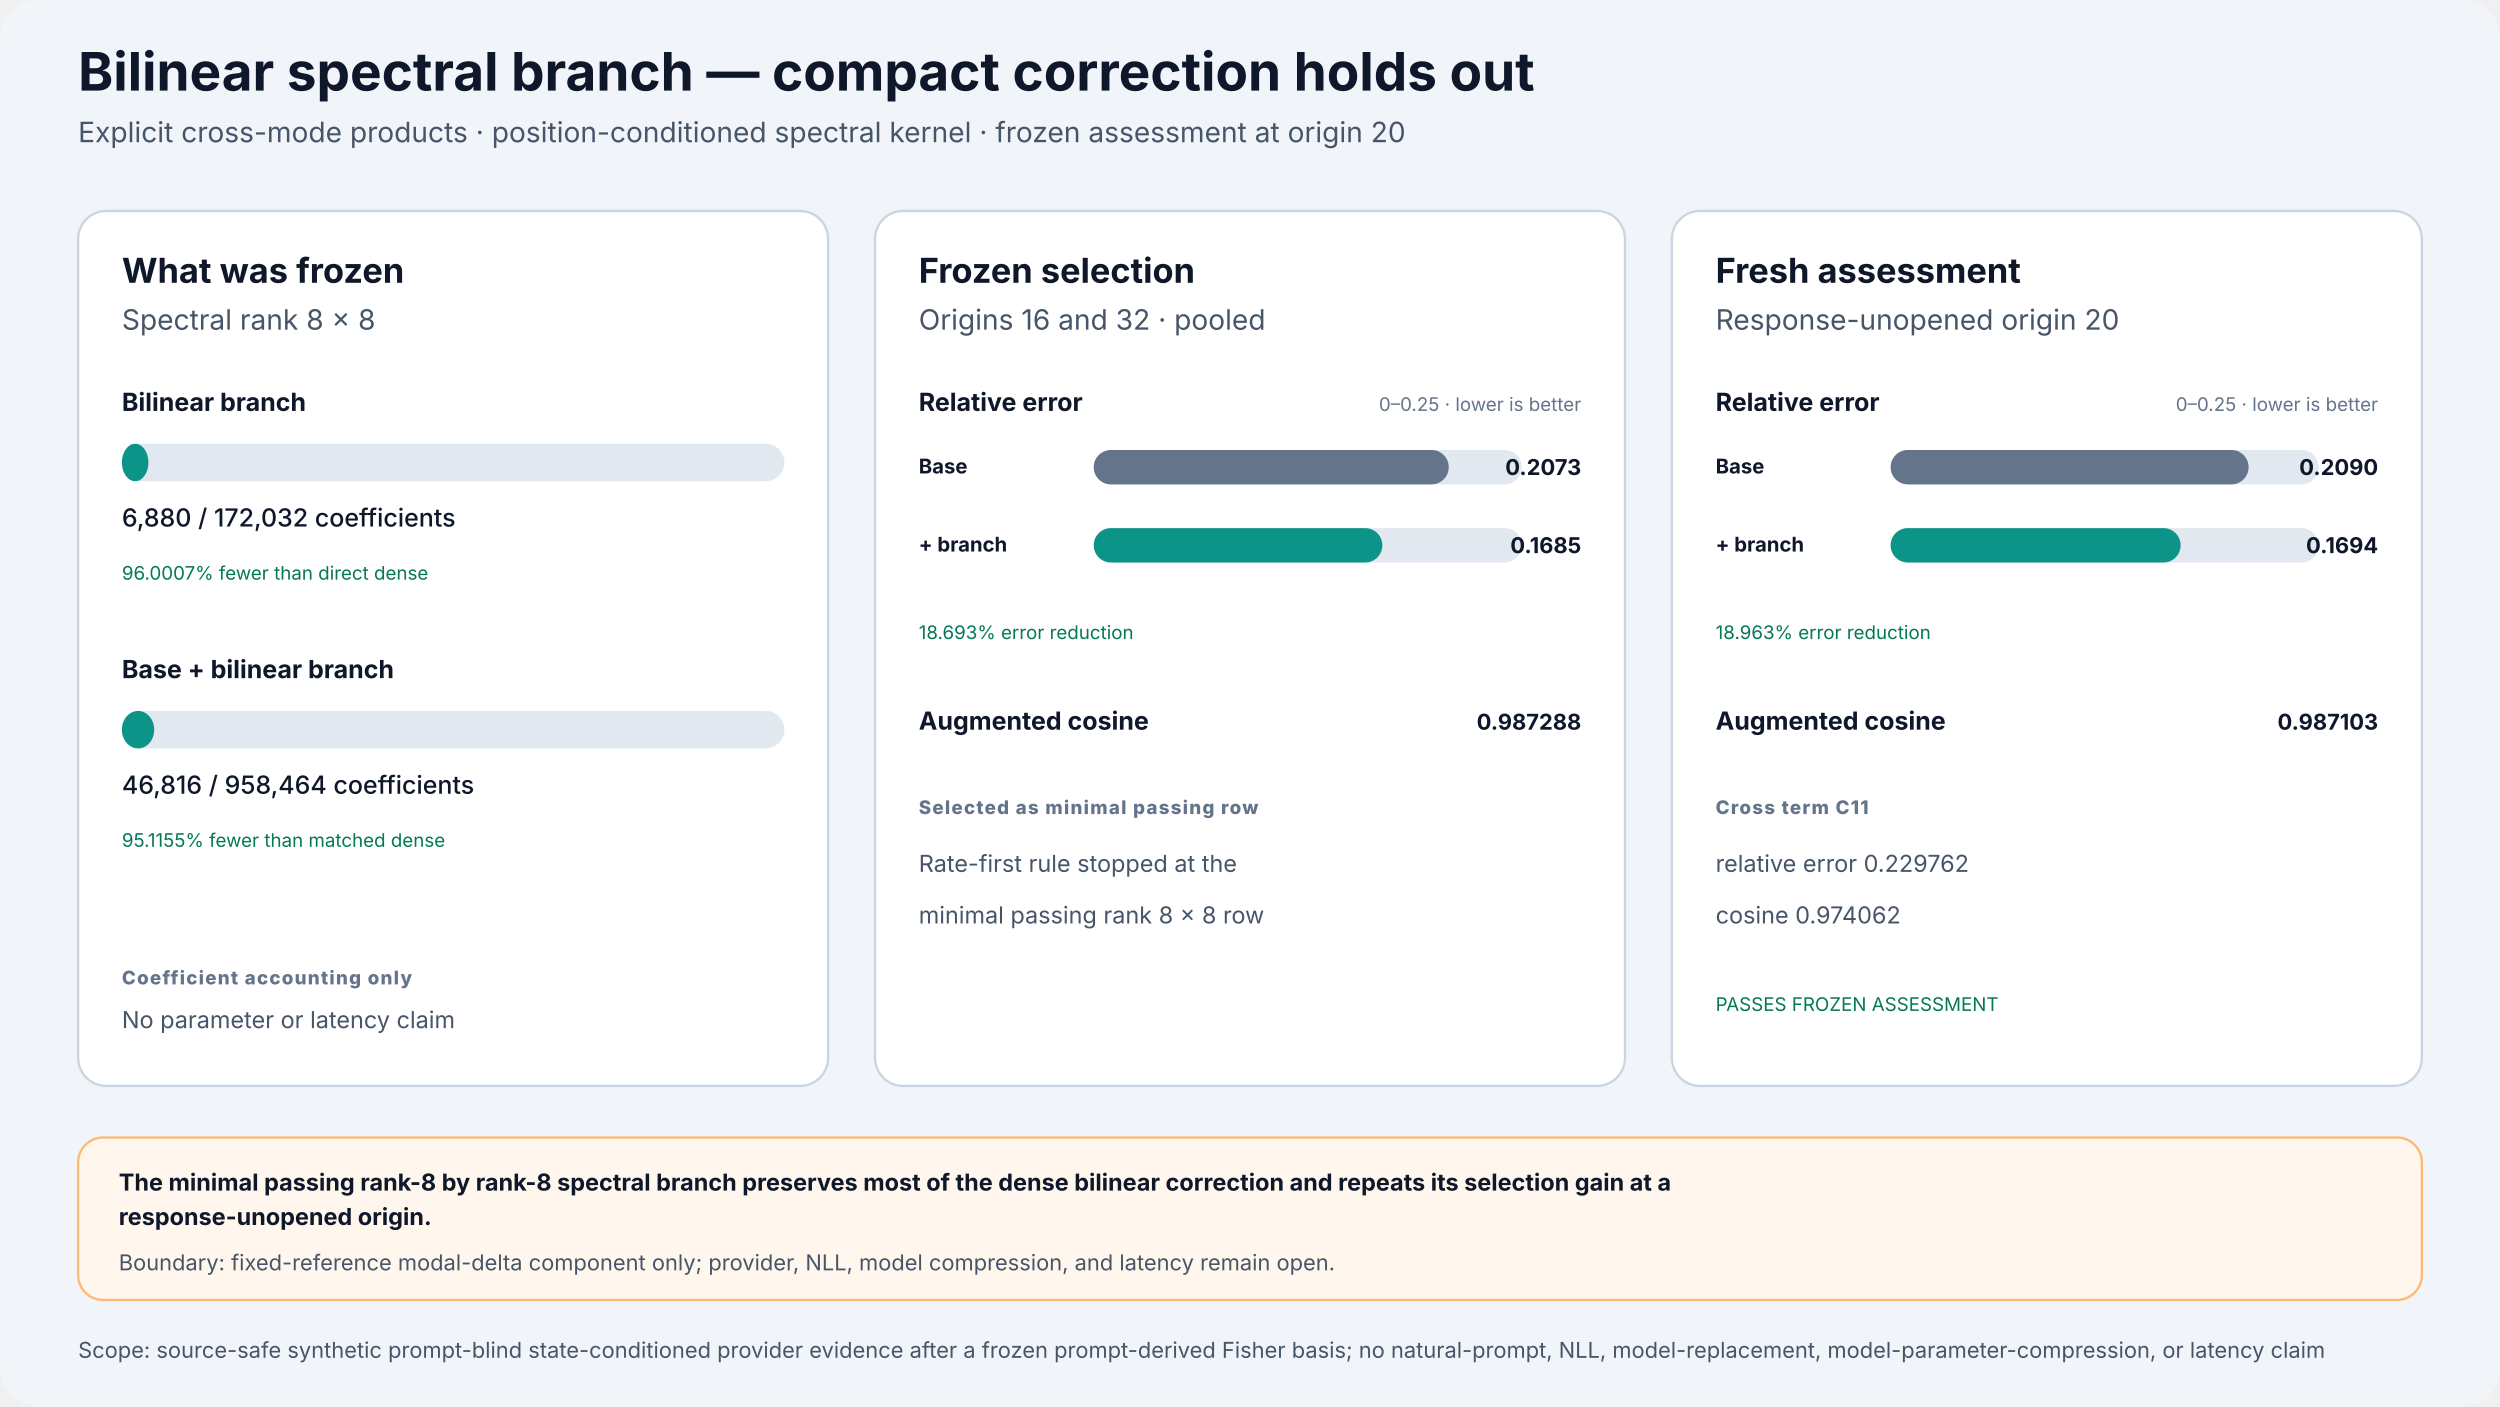
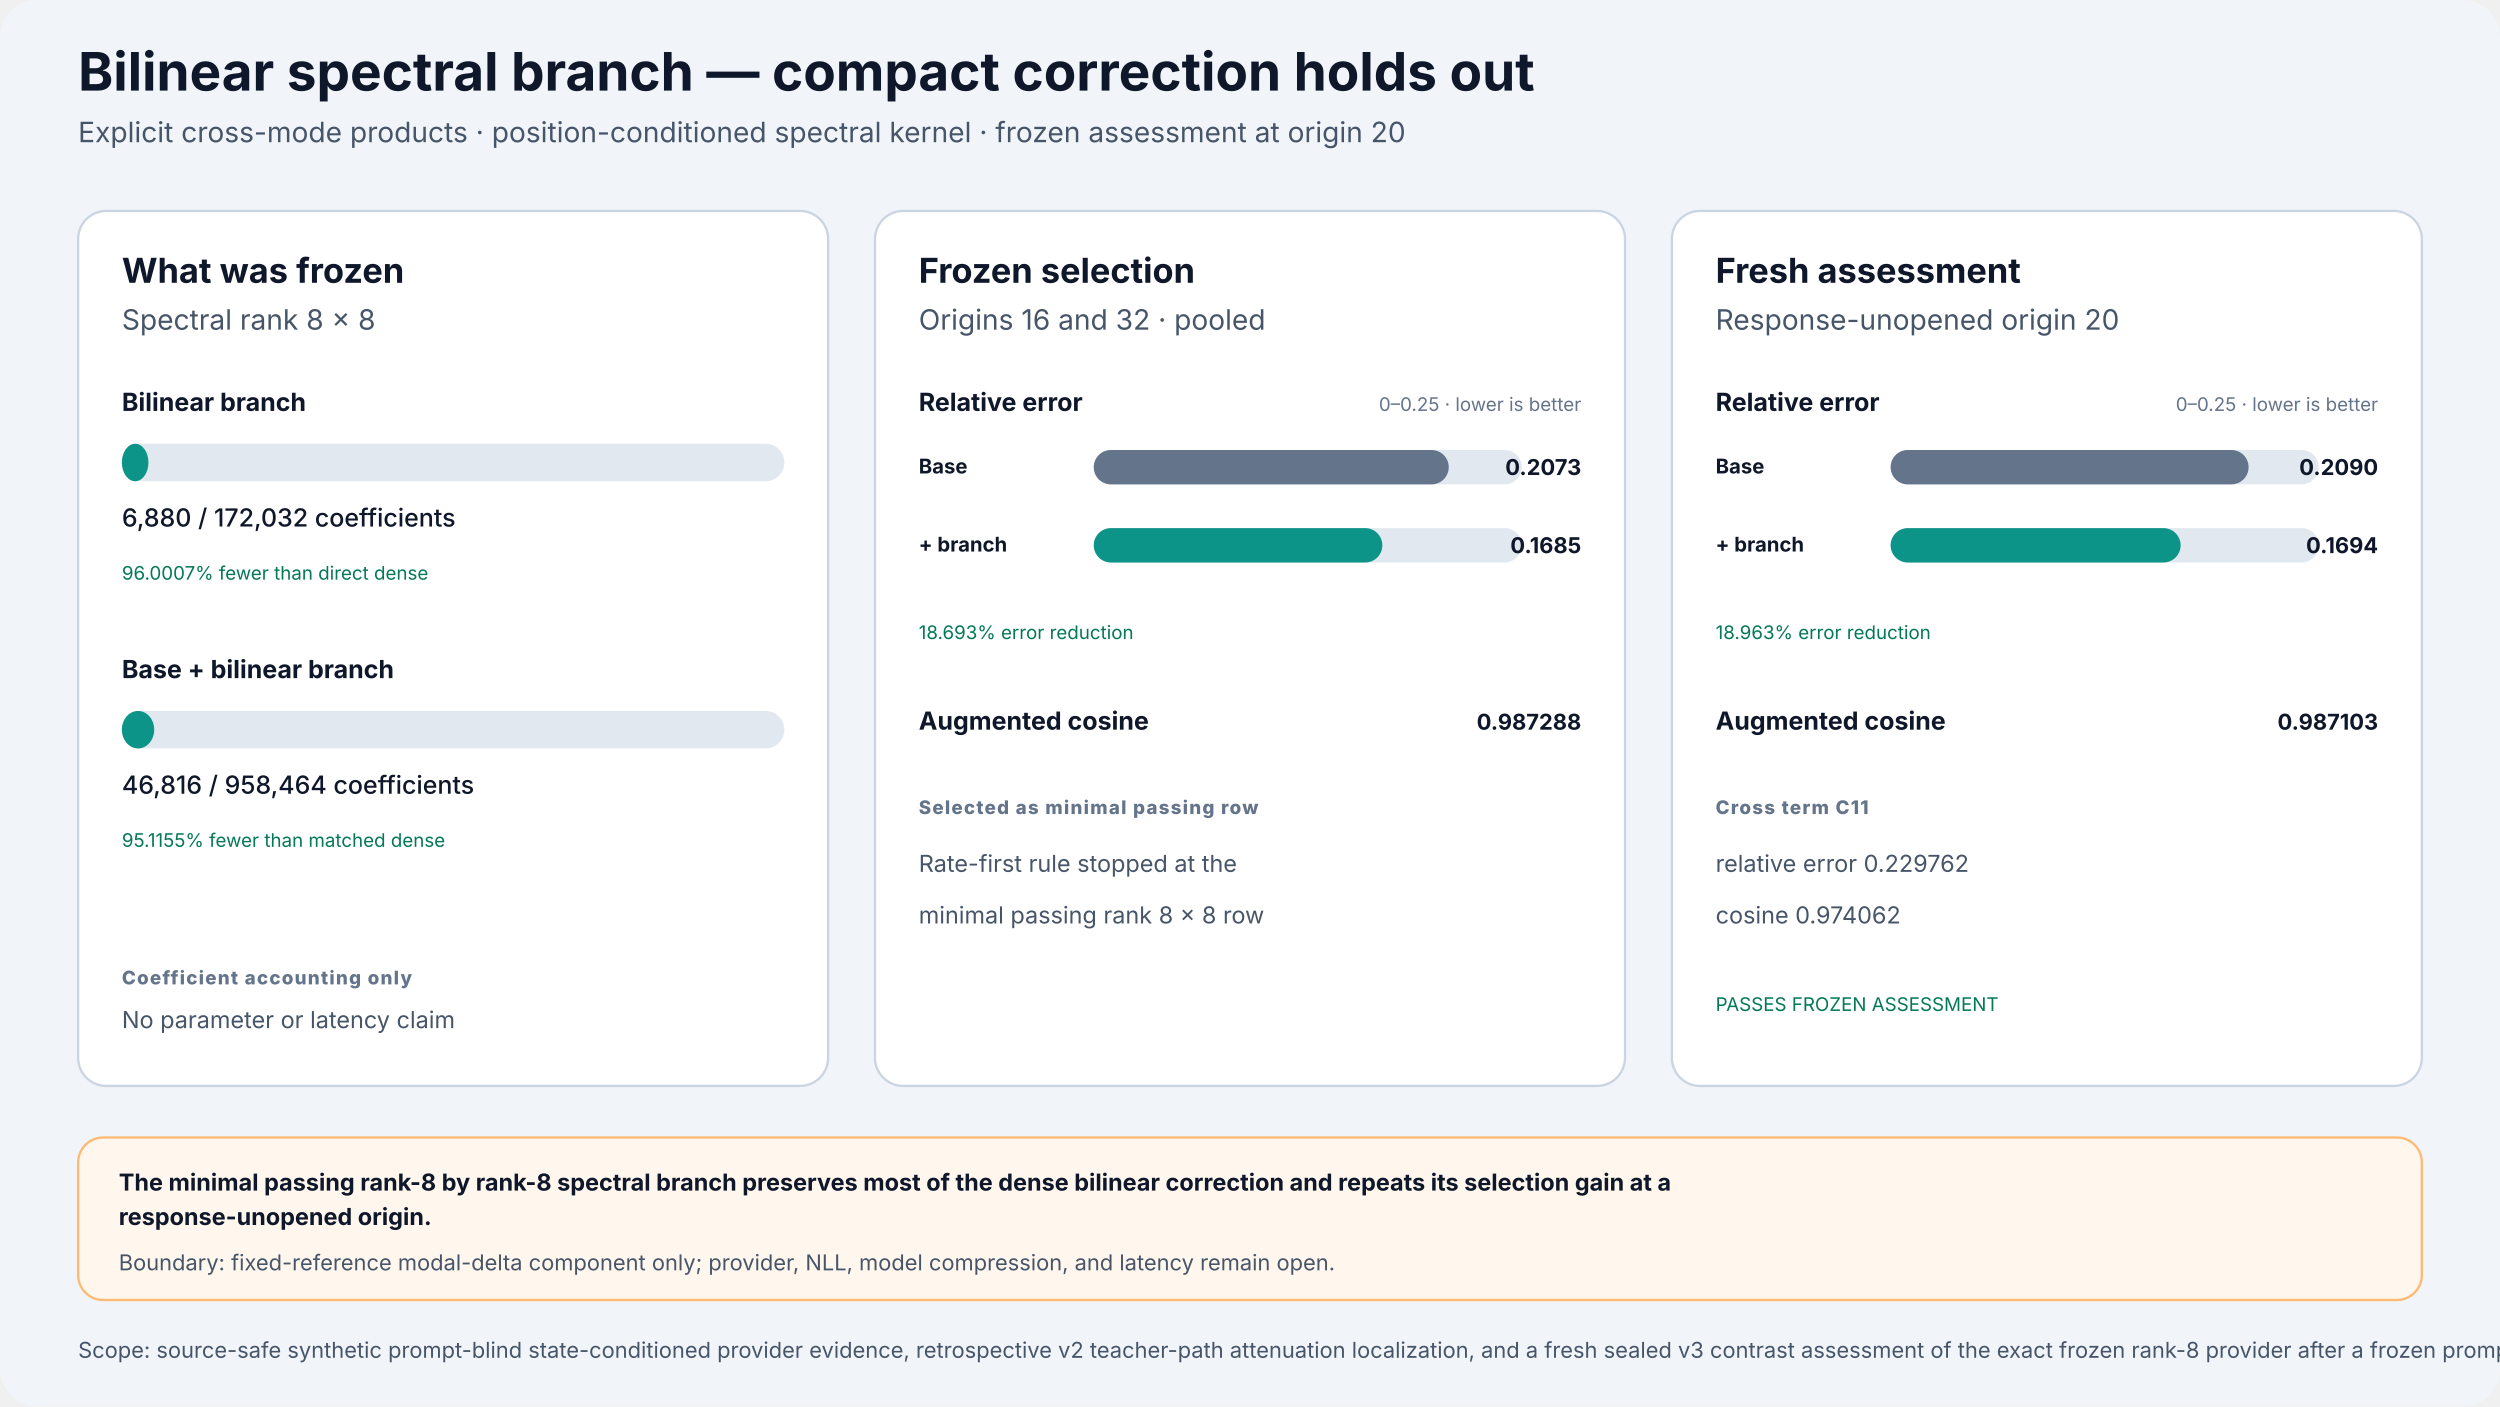
<svg xmlns="http://www.w3.org/2000/svg" width="1600" height="900" viewBox="0 0 1600 900" role="img" aria-labelledby="figure-title figure-description">
  <style>
            .background { fill: #f1f5f9; }
            .panel { fill: #ffffff; stroke: #cbd5e1; stroke-width: 1.5; }
            .track { fill: #e2e8f0; }
            .callout { fill: #fff7ed; stroke: #fdba74; stroke-width: 1.5; }
            .divider { stroke: #cbd5e1; stroke-width: 1; }
            .connector { stroke: #94a3b8; stroke-width: 3;
                         stroke-linecap: round; }
            text { font-family: ui-sans-serif, -apple-system, BlinkMacSystemFont,
                   "Segoe UI", sans-serif; fill: #0f172a; }
            .figure-title { font-size: 34px; font-weight: 750; }
            .figure-subtitle { font-size: 18px; fill: #475569; }
            .panel-title { font-size: 22px; font-weight: 700; }
            .stage-number { font-size: 13px; font-weight: 800; fill: #64748b;
                            letter-spacing: 1.2px; }
            .stage-title { font-size: 22px; font-weight: 750; }
            .status { font-size: 12px; font-weight: 800; letter-spacing: .6px; }
            .section-label { font-size: 12px; font-weight: 800; fill: #64748b;
                             letter-spacing: .8px; }
            .body { font-size: 16px; font-weight: 550; }
            .claim { font-size: 15px; fill: #475569; }
            .metric-label { font-size: 16px; font-weight: 700; }
            .metric-scale { font-size: 12px; fill: #64748b; }
            .verdict-good { fill: #047857; }
            .verdict-bad { fill: #b91c1c; }
            .rank-label { font-size: 13px; font-weight: 750; }
            .metric-value { font-size: 14px; font-weight: 750; }
            .footer { font-size: 14px; fill: #475569; }
            .footer-strong { font-size: 15px; font-weight: 700; }
            @media (prefers-color-scheme: dark) {
                .background { fill: #0b1220; }
                .panel { fill: #111827; stroke: #334155; }
                .track { fill: #334155; }
                .callout { fill: #3b2616; stroke: #c2410c; }
                .divider { stroke: #334155; }
                .connector { stroke: #64748b; }
                text { fill: #f8fafc; }
                .figure-subtitle, .claim, .metric-scale, .footer {
                    fill: #cbd5e1;
                }
                .verdict-good { fill: #6ee7b7; }
                .verdict-bad { fill: #fca5a5; }
                .stage-number, .section-label { fill: #94a3b8; }
            }
        </style>
  <defs>
    <marker id="arrow" markerWidth="10" markerHeight="10" refX="8" refY="5" orient="auto" markerUnits="strokeWidth">
      <path d="M 0 0 L 10 5 L 0 10 z" fill="#94a3b8" />
    </marker>
  </defs>
  <rect class="background" width="1600" height="900" rx="24" />
  <text class="figure-title" x="50.0" y="58.0">Bilinear spectral branch — compact correction holds out</text>
  <text class="figure-subtitle" x="50.0" y="91.0">Explicit cross-mode products · position-conditioned spectral kernel · frozen assessment at origin 20</text>
  <rect class="panel" x="50.0" y="135.0" width="480.0" height="560.0" rx="18" />
  <rect class="panel" x="560.0" y="135.0" width="480.0" height="560.0" rx="18" />
  <rect class="panel" x="1070.0" y="135.0" width="480.0" height="560.0" rx="18" />
  <text class="panel-title" x="78.0" y="181.0">What was frozen</text>
  <text class="figure-subtitle" x="78.0" y="211.0">Spectral rank 8 × 8</text>
  <text class="metric-label" x="78.0" y="263.0">Bilinear branch</text>
  <rect class="track" x="78.0" y="284.0" width="424.0" height="24.0" rx="12" />
  <rect x="78.0" y="284.0" width="17.0" height="24.0" rx="12" fill="#0d9488" />
  <text class="body" x="78.0" y="337.0">6,880 / 172,032 coefficients</text>
  <text class="metric-scale verdict-good" x="78.0" y="371.0">96.0007% fewer than direct dense</text>
  <text class="metric-label" x="78.0" y="434.0">Base + bilinear branch</text>
  <rect class="track" x="78.0" y="455.0" width="424.0" height="24.0" rx="12" />
  <rect x="78.0" y="455.0" width="20.7" height="24.0" rx="12" fill="#0d9488" />
  <text class="body" x="78.0" y="508.0">46,816 / 958,464 coefficients</text>
  <text class="metric-scale verdict-good" x="78.0" y="542.0">95.1155% fewer than matched dense</text>
  <text class="section-label" x="78.0" y="630.0">Coefficient accounting only</text>
  <text class="claim" x="78.0" y="658.0">No parameter or latency claim</text>
  <text class="panel-title" x="588.0" y="181.0">Frozen selection</text>
  <text class="figure-subtitle" x="588.0" y="211.0">Origins 16 and 32 · pooled</text>
  <text class="metric-label" x="588.0" y="263.0">Relative error</text>
  <text class="metric-scale" x="1012.0" y="263.0" text-anchor="end">0–0.25 · lower is better</text>
  <text class="rank-label" x="588.0" y="303.0">Base</text>
  <rect class="track" x="700.0" y="288.0" width="274.0" height="22.0" rx="11" />
  <rect x="700.0" y="288.0" width="227.2" height="22.0" rx="11" fill="#64748b" />
  <text class="metric-value" x="1012.0" y="304.0" text-anchor="end">0.2073</text>
  <text class="rank-label" x="588.0" y="353.0">+ branch</text>
  <rect class="track" x="700.0" y="338.0" width="274.0" height="22.0" rx="11" />
  <rect x="700.0" y="338.0" width="184.7" height="22.0" rx="11" fill="#0d9488" />
  <text class="metric-value" x="1012.0" y="354.0" text-anchor="end">0.1685</text>
  <text class="metric-scale verdict-good" x="588.0" y="409.0">18.693% error reduction</text>
  <text class="metric-label" x="588.0" y="467.0">Augmented cosine</text>
  <text class="metric-value" x="1012.0" y="467.0" text-anchor="end">0.987288</text>
  <text class="section-label" x="588.0" y="521.0">Selected as minimal passing row</text>
  <text class="claim" x="588.0" y="558.0">Rate-first rule stopped at the</text>
  <text class="claim" x="588.0" y="591.0">minimal passing rank 8 × 8 row</text>
  <text class="panel-title" x="1098.0" y="181.0">Fresh assessment</text>
  <text class="figure-subtitle" x="1098.0" y="211.0">Response-unopened origin 20</text>
  <text class="metric-label" x="1098.0" y="263.0">Relative error</text>
  <text class="metric-scale" x="1522.0" y="263.0" text-anchor="end">0–0.25 · lower is better</text>
  <text class="rank-label" x="1098.0" y="303.0">Base</text>
  <rect class="track" x="1210.0" y="288.0" width="274.0" height="22.0" rx="11" />
  <rect x="1210.0" y="288.0" width="229.1" height="22.0" rx="11" fill="#64748b" />
  <text class="metric-value" x="1522.0" y="304.0" text-anchor="end">0.2090</text>
  <text class="rank-label" x="1098.0" y="353.0">+ branch</text>
  <rect class="track" x="1210.0" y="338.0" width="274.0" height="22.0" rx="11" />
  <rect x="1210.0" y="338.0" width="185.6" height="22.0" rx="11" fill="#0d9488" />
  <text class="metric-value" x="1522.0" y="354.0" text-anchor="end">0.1694</text>
  <text class="metric-scale verdict-good" x="1098.0" y="409.0">18.963% error reduction</text>
  <text class="metric-label" x="1098.0" y="467.0">Augmented cosine</text>
  <text class="metric-value" x="1522.0" y="467.0" text-anchor="end">0.987103</text>
  <text class="section-label" x="1098.0" y="521.0">Cross term C11</text>
  <text class="claim" x="1098.0" y="558.0">relative error 0.229762</text>
  <text class="claim" x="1098.0" y="591.0">cosine 0.974062</text>
  <text class="metric-scale verdict-good" x="1098.0" y="647.0">PASSES FROZEN ASSESSMENT</text>
  <rect class="callout" x="50.0" y="728.0" width="1500.0" height="104.0" rx="16" />
  <text class="footer-strong" x="76.0" y="762.0">
    <tspan x="76.0" dy="0.0">The minimal passing rank-8 by rank-8 spectral branch preserves most of the dense bilinear correction and repeats its selection gain at a</tspan>
    <tspan x="76.0" dy="22.0">response-unopened origin.</tspan>
  </text>
  <text class="footer" x="76.0" y="813.0">Boundary: fixed-reference modal-delta component only; provider, NLL, model compression, and latency remain open.</text>
-   <text class="footer" x="50.0" y="869.0">Scope: source-safe synthetic prompt-blind state-conditioned provider evidence after a frozen prompt-derived Fisher basis; no natural-prompt, NLL, model-replacement, model-parameter-compression, or latency claim</text>
+   <text class="footer" x="50.0" y="869.0">Scope: source-safe synthetic prompt-blind state-conditioned provider evidence, retrospective v2 teacher-path attenuation localization, and a fresh sealed v3 contrast assessment of the exact frozen rank-8 provider after a frozen prompt-derived Fisher basis; no natural-prompt, NLL, model-replacement, model-parameter-compression, or latency claim</text>
</svg>
